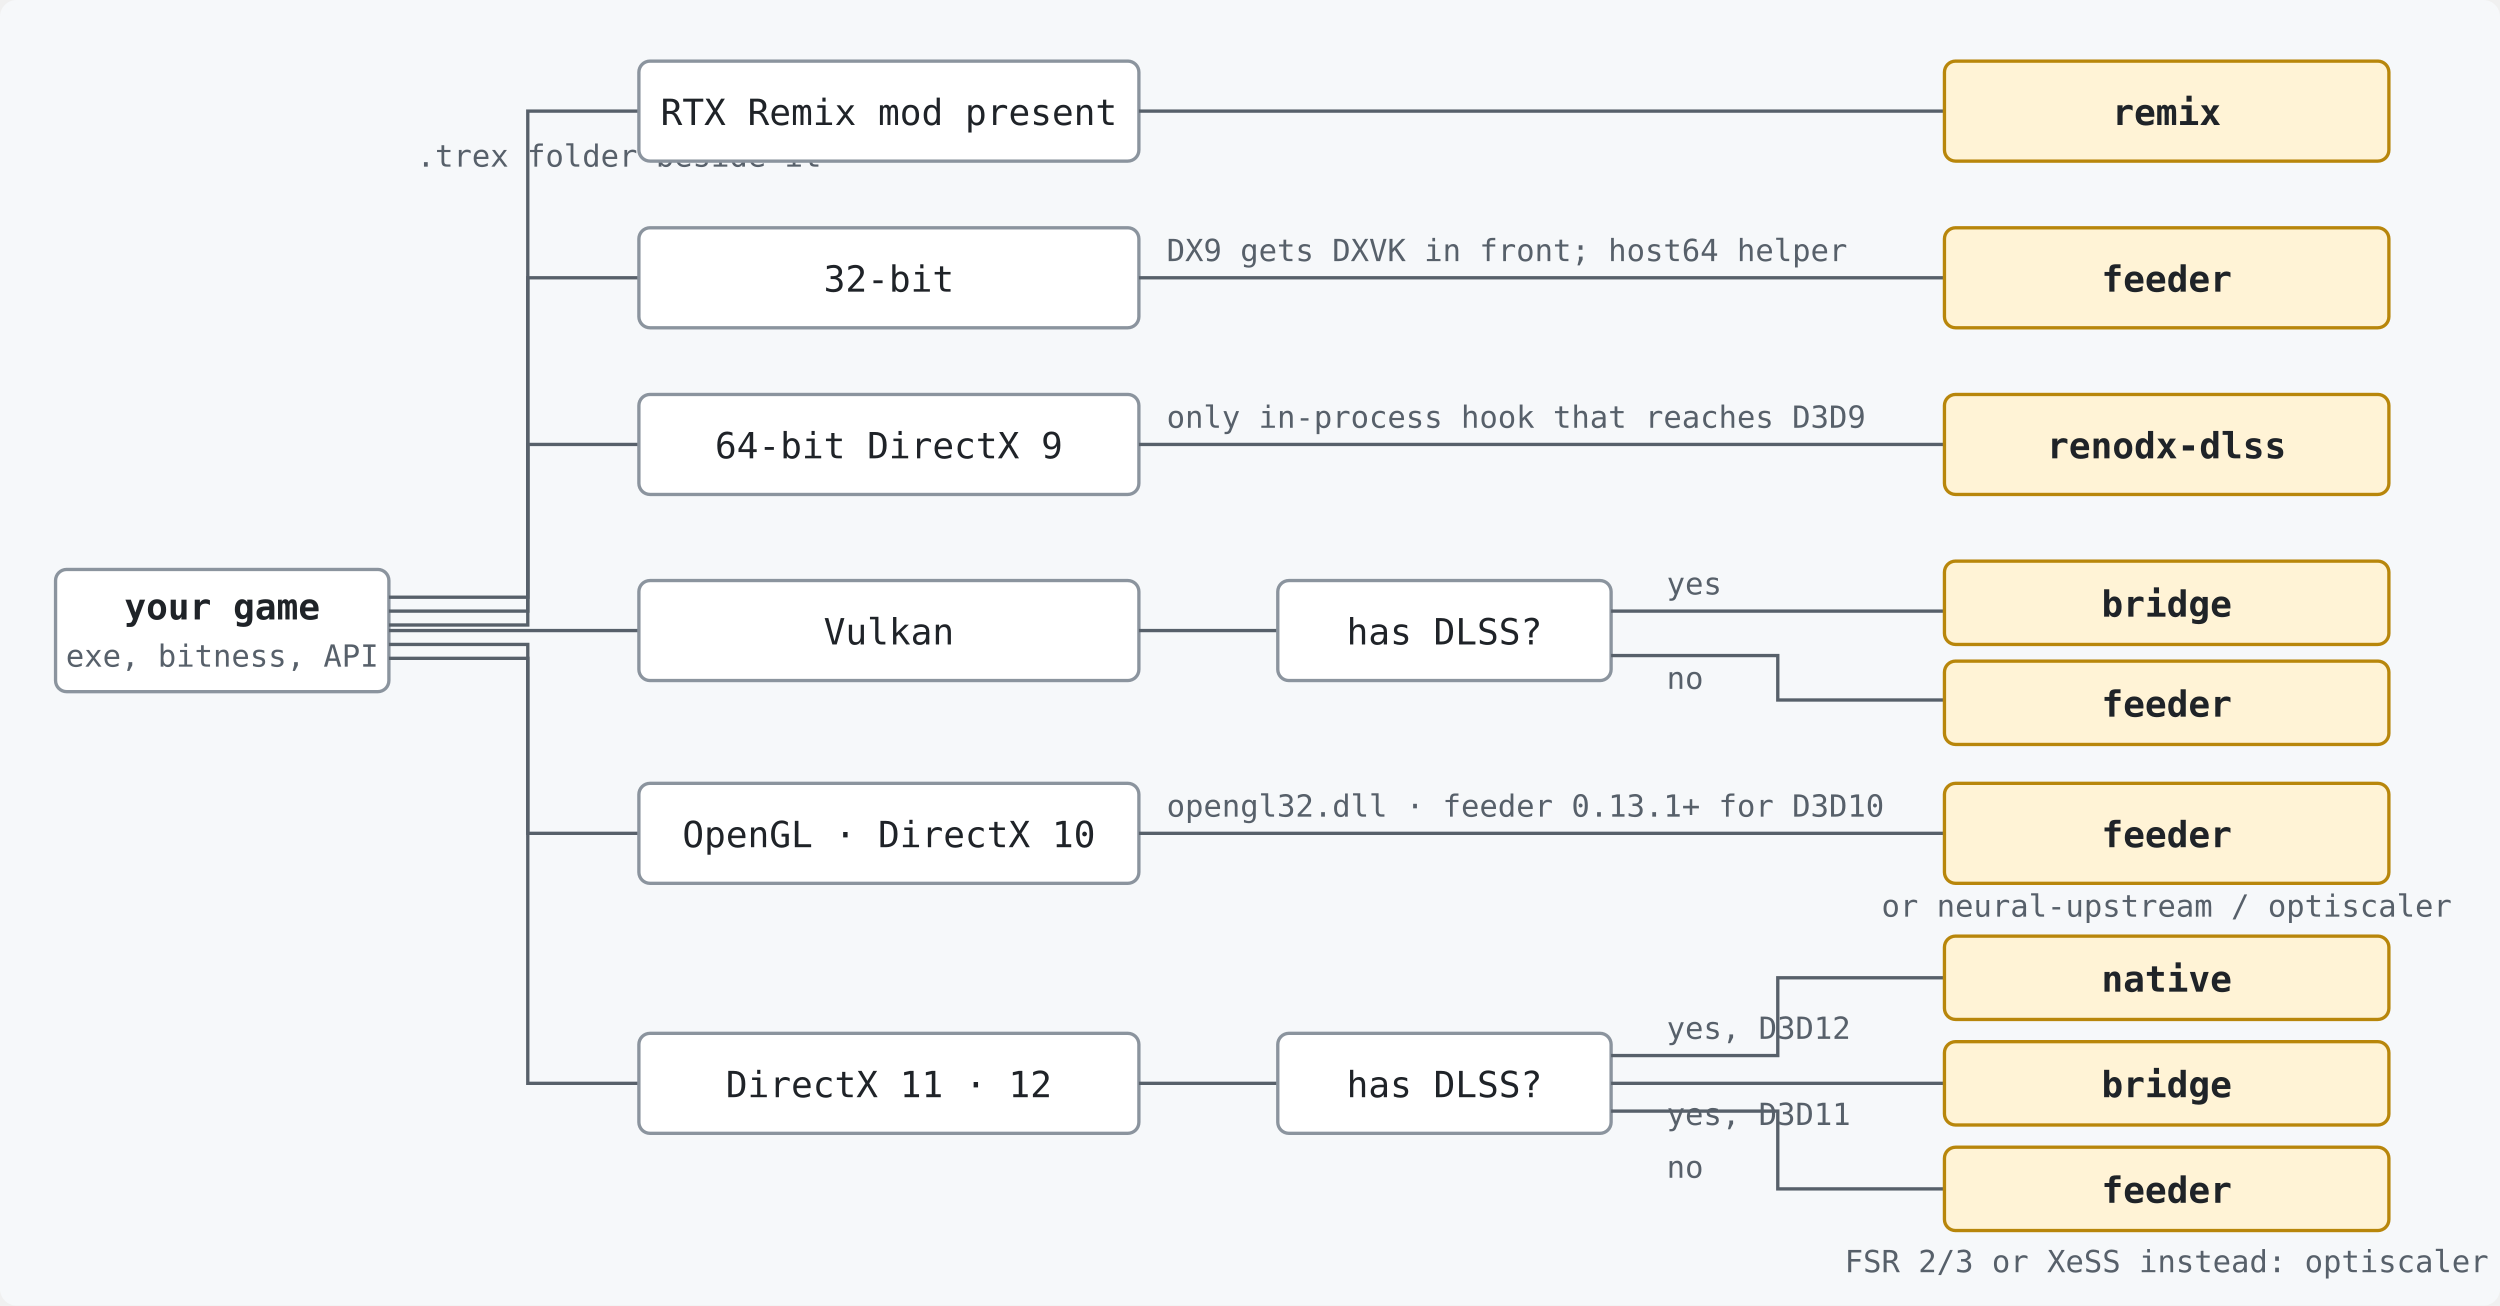
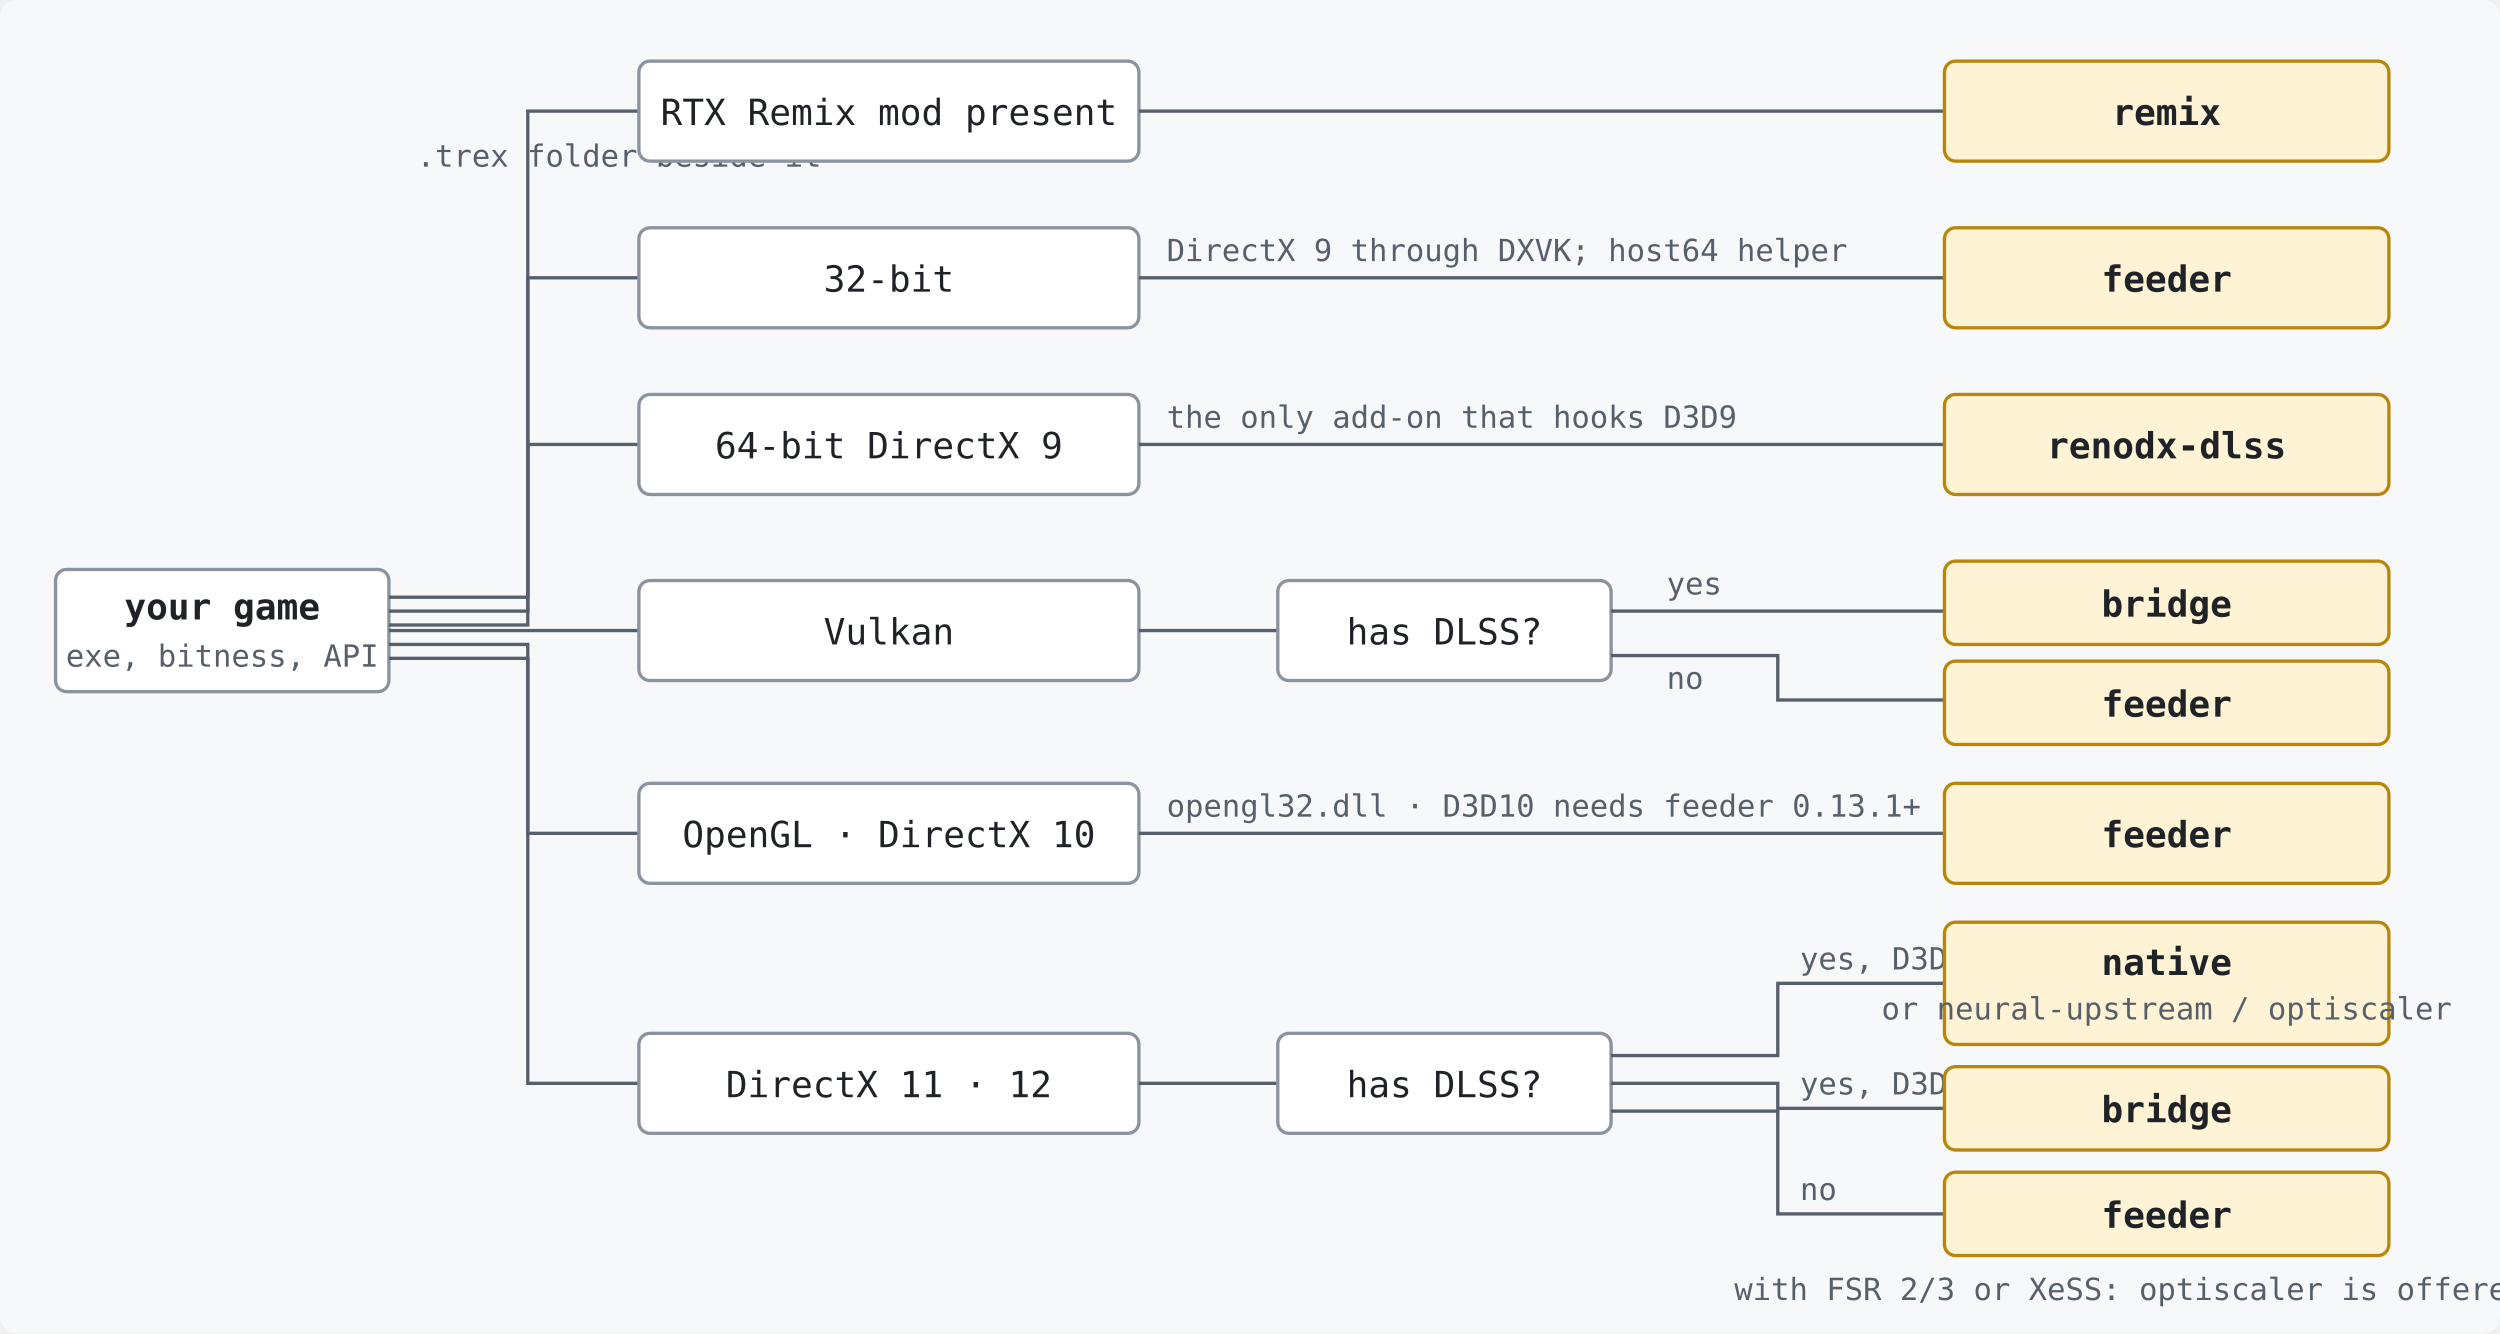
- <svg xmlns="http://www.w3.org/2000/svg" width="900" height="470" viewBox="0 0 900 470" font-family="ui-monospace, SFMono-Regular, Menlo, Consolas, monospace" font-size="13">
-   <rect width="900" height="470" fill="#f6f8fa" rx="6" />
+ <svg xmlns="http://www.w3.org/2000/svg" width="900" height="480" viewBox="0 0 900 480" font-family="ui-monospace, SFMono-Regular, Menlo, Consolas, monospace" font-size="13">
+   <rect width="900" height="480" fill="#f6f8fa" rx="6" />
  <style>
    .q  { fill:#ffffff; stroke:#8b949e; stroke-width:1.2; }
    .r  { fill:#fff3d6; stroke:#b8860b; stroke-width:1.2; }
    .t  { fill:#1f2328; }
    .m  { fill:#57606a; font-size:11px; }
    .b  { fill:#1f2328; font-weight:600; }
    .ln { stroke:#57606a; stroke-width:1.2; fill:none; }
    .lb { fill:#57606a; font-size:11px; }
  </style>
  <rect x="20" y="205" width="120" height="44" rx="4" class="q" />
  <text x="80" y="223" text-anchor="middle" class="b">your game</text>
  <text x="80" y="240" text-anchor="middle" class="m">exe, bitness, API</text>
  <path d="M140 215 H190 V40 H230" class="ln" />
  <text x="150" y="60" class="lb">.trex folder beside it</text>
  <rect x="230" y="22" width="180" height="36" rx="4" class="q" />
  <text x="320" y="45" text-anchor="middle" class="t">RTX Remix mod present</text>
  <path d="M410 40 H700" class="ln" />
  <rect x="700" y="22" width="160" height="36" rx="4" class="r" />
  <text x="780" y="45" text-anchor="middle" class="b">remix</text>
  <path d="M140 220 H190 V100 H230" class="ln" />
  <rect x="230" y="82" width="180" height="36" rx="4" class="q" />
  <text x="320" y="105" text-anchor="middle" class="t">32-bit</text>
  <path d="M410 100 H700" class="ln" />
-   <text x="420" y="94" class="lb">DX9 gets DXVK in front; host64 helper</text>
+   <text x="420" y="94" class="lb">DirectX 9 through DXVK; host64 helper</text>
  <rect x="700" y="82" width="160" height="36" rx="4" class="r" />
  <text x="780" y="105" text-anchor="middle" class="b">feeder</text>
  <path d="M140 225 H190 V160 H230" class="ln" />
  <rect x="230" y="142" width="180" height="36" rx="4" class="q" />
  <text x="320" y="165" text-anchor="middle" class="t">64-bit DirectX 9</text>
  <path d="M410 160 H700" class="ln" />
-   <text x="420" y="154" class="lb">only in-process hook that reaches D3D9</text>
+   <text x="420" y="154" class="lb">the only add-on that hooks D3D9</text>
  <rect x="700" y="142" width="160" height="36" rx="4" class="r" />
  <text x="780" y="165" text-anchor="middle" class="b">renodx-dlss</text>
  <path d="M140 227 H230" class="ln" />
  <rect x="230" y="209" width="180" height="36" rx="4" class="q" />
  <text x="320" y="232" text-anchor="middle" class="t">Vulkan</text>
  <path d="M410 227 H460" class="ln" />
  <rect x="460" y="209" width="120" height="36" rx="4" class="q" />
  <text x="520" y="232" text-anchor="middle" class="t">has DLSS?</text>
  <path d="M580 220 H700" class="ln" />
  <text x="600" y="214" class="lb">yes</text>
  <rect x="700" y="202" width="160" height="30" rx="4" class="r" />
  <text x="780" y="222" text-anchor="middle" class="b">bridge</text>
  <path d="M580 236 H640 V252 H700" class="ln" />
  <text x="600" y="248" class="lb">no</text>
  <rect x="700" y="238" width="160" height="30" rx="4" class="r" />
  <text x="780" y="258" text-anchor="middle" class="b">feeder</text>
  <path d="M140 232 H190 V300 H230" class="ln" />
  <rect x="230" y="282" width="180" height="36" rx="4" class="q" />
  <text x="320" y="305" text-anchor="middle" class="t">OpenGL · DirectX 10</text>
  <path d="M410 300 H700" class="ln" />
-   <text x="420" y="294" class="lb">opengl32.dll · feeder 0.13.1+ for D3D10</text>
+   <text x="420" y="294" class="lb">opengl32.dll · D3D10 needs feeder 0.13.1+</text>
  <rect x="700" y="282" width="160" height="36" rx="4" class="r" />
  <text x="780" y="305" text-anchor="middle" class="b">feeder</text>
  <path d="M140 237 H190 V390 H230" class="ln" />
  <rect x="230" y="372" width="180" height="36" rx="4" class="q" />
  <text x="320" y="395" text-anchor="middle" class="t">DirectX 11 · 12</text>
  <path d="M410 390 H460" class="ln" />
  <rect x="460" y="372" width="120" height="36" rx="4" class="q" />
  <text x="520" y="395" text-anchor="middle" class="t">has DLSS?</text>
-   <path d="M580 380 H640 V352 H700" class="ln" />
-   <text x="600" y="374" class="lb">yes, D3D12</text>
-   <rect x="700" y="337" width="160" height="30" rx="4" class="r" />
-   <text x="780" y="357" text-anchor="middle" class="b">native</text>
-   <text x="780" y="330" text-anchor="middle" class="lb">or neural-upstream / optiscaler</text>
-   <path d="M580 390 H700" class="ln" />
-   <text x="600" y="405" class="lb">yes, D3D11</text>
-   <rect x="700" y="375" width="160" height="30" rx="4" class="r" />
-   <text x="780" y="395" text-anchor="middle" class="b">bridge</text>
-   <path d="M580 400 H640 V428 H700" class="ln" />
-   <text x="600" y="424" class="lb">no</text>
-   <rect x="700" y="413" width="160" height="30" rx="4" class="r" />
-   <text x="780" y="433" text-anchor="middle" class="b">feeder</text>
-   <text x="780" y="458" text-anchor="middle" class="lb">FSR 2/3 or XeSS instead: optiscaler</text>
+   <path d="M580 380 H640 V354 H700" class="ln" />
+   <text x="648" y="349" class="lb">yes, D3D12</text>
+   <rect x="700" y="332" width="160" height="44" rx="4" class="r" />
+   <text x="780" y="351" text-anchor="middle" class="b">native</text>
+   <text x="780" y="367" text-anchor="middle" class="m">or neural-upstream / optiscaler</text>
+   <path d="M580 390 H640 V399 H700" class="ln" />
+   <text x="648" y="394" class="lb">yes, D3D11</text>
+   <rect x="700" y="384" width="160" height="30" rx="4" class="r" />
+   <text x="780" y="404" text-anchor="middle" class="b">bridge</text>
+   <path d="M580 400 H640 V437 H700" class="ln" />
+   <text x="648" y="432" class="lb">no</text>
+   <rect x="700" y="422" width="160" height="30" rx="4" class="r" />
+   <text x="780" y="442" text-anchor="middle" class="b">feeder</text>
+   <text x="780" y="468" text-anchor="middle" class="lb">with FSR 2/3 or XeSS: optiscaler is offered too</text>
</svg>
